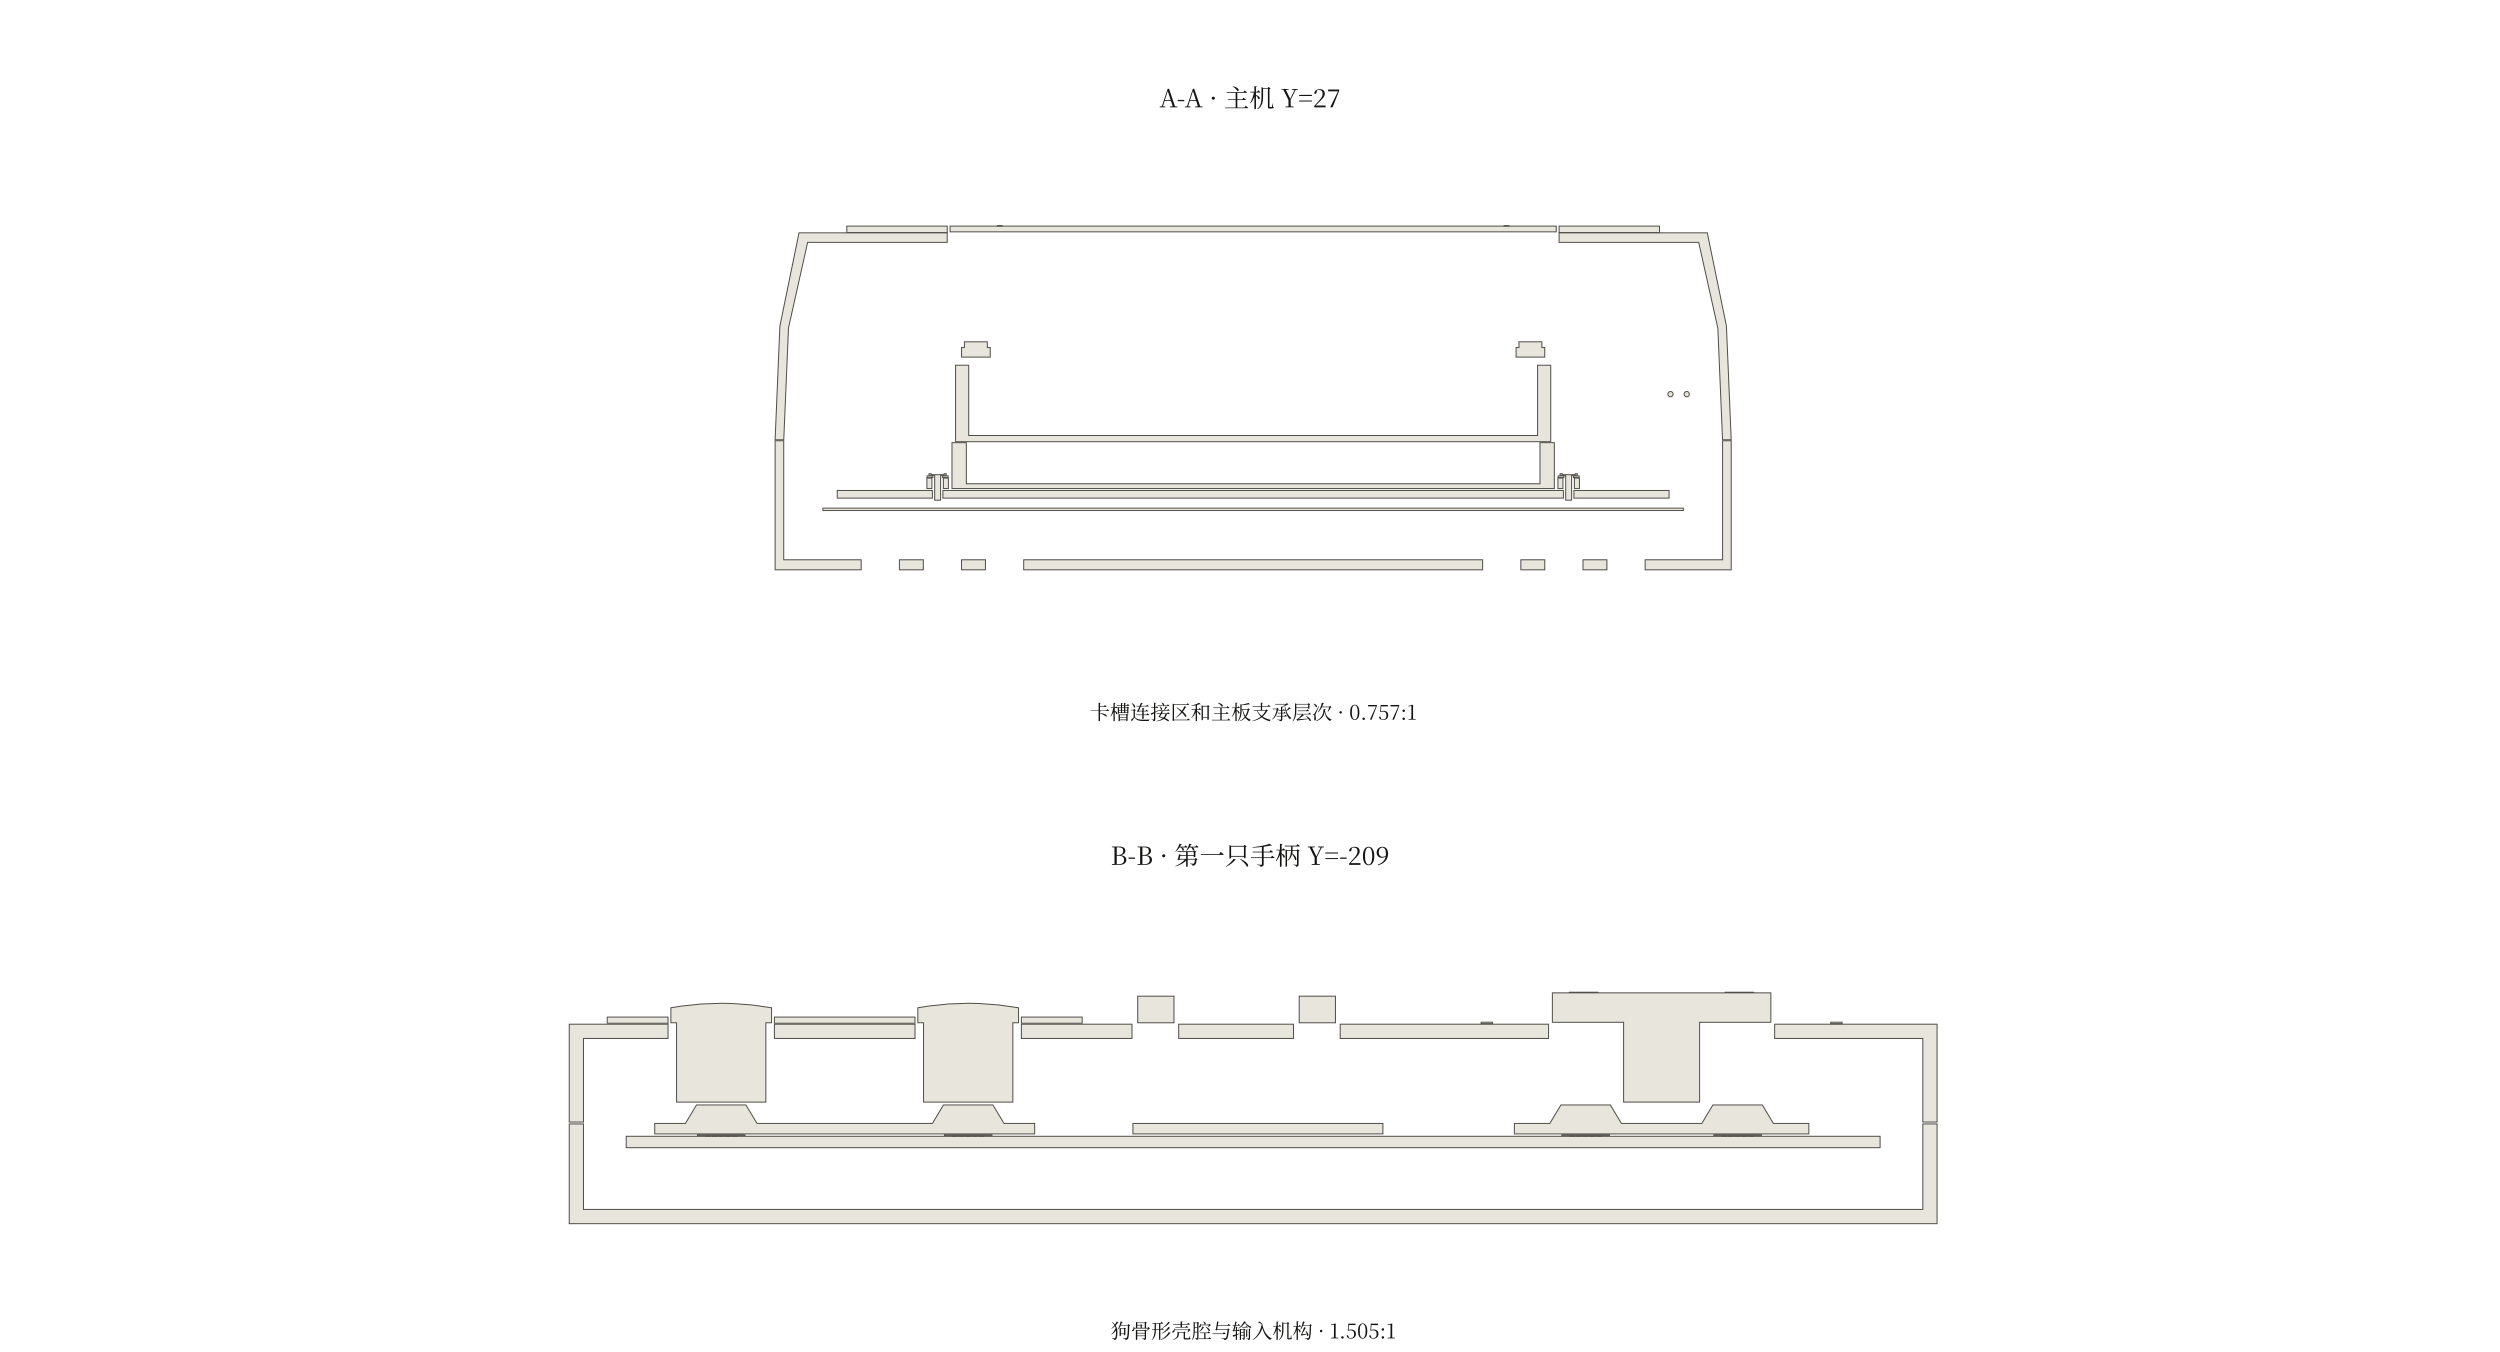
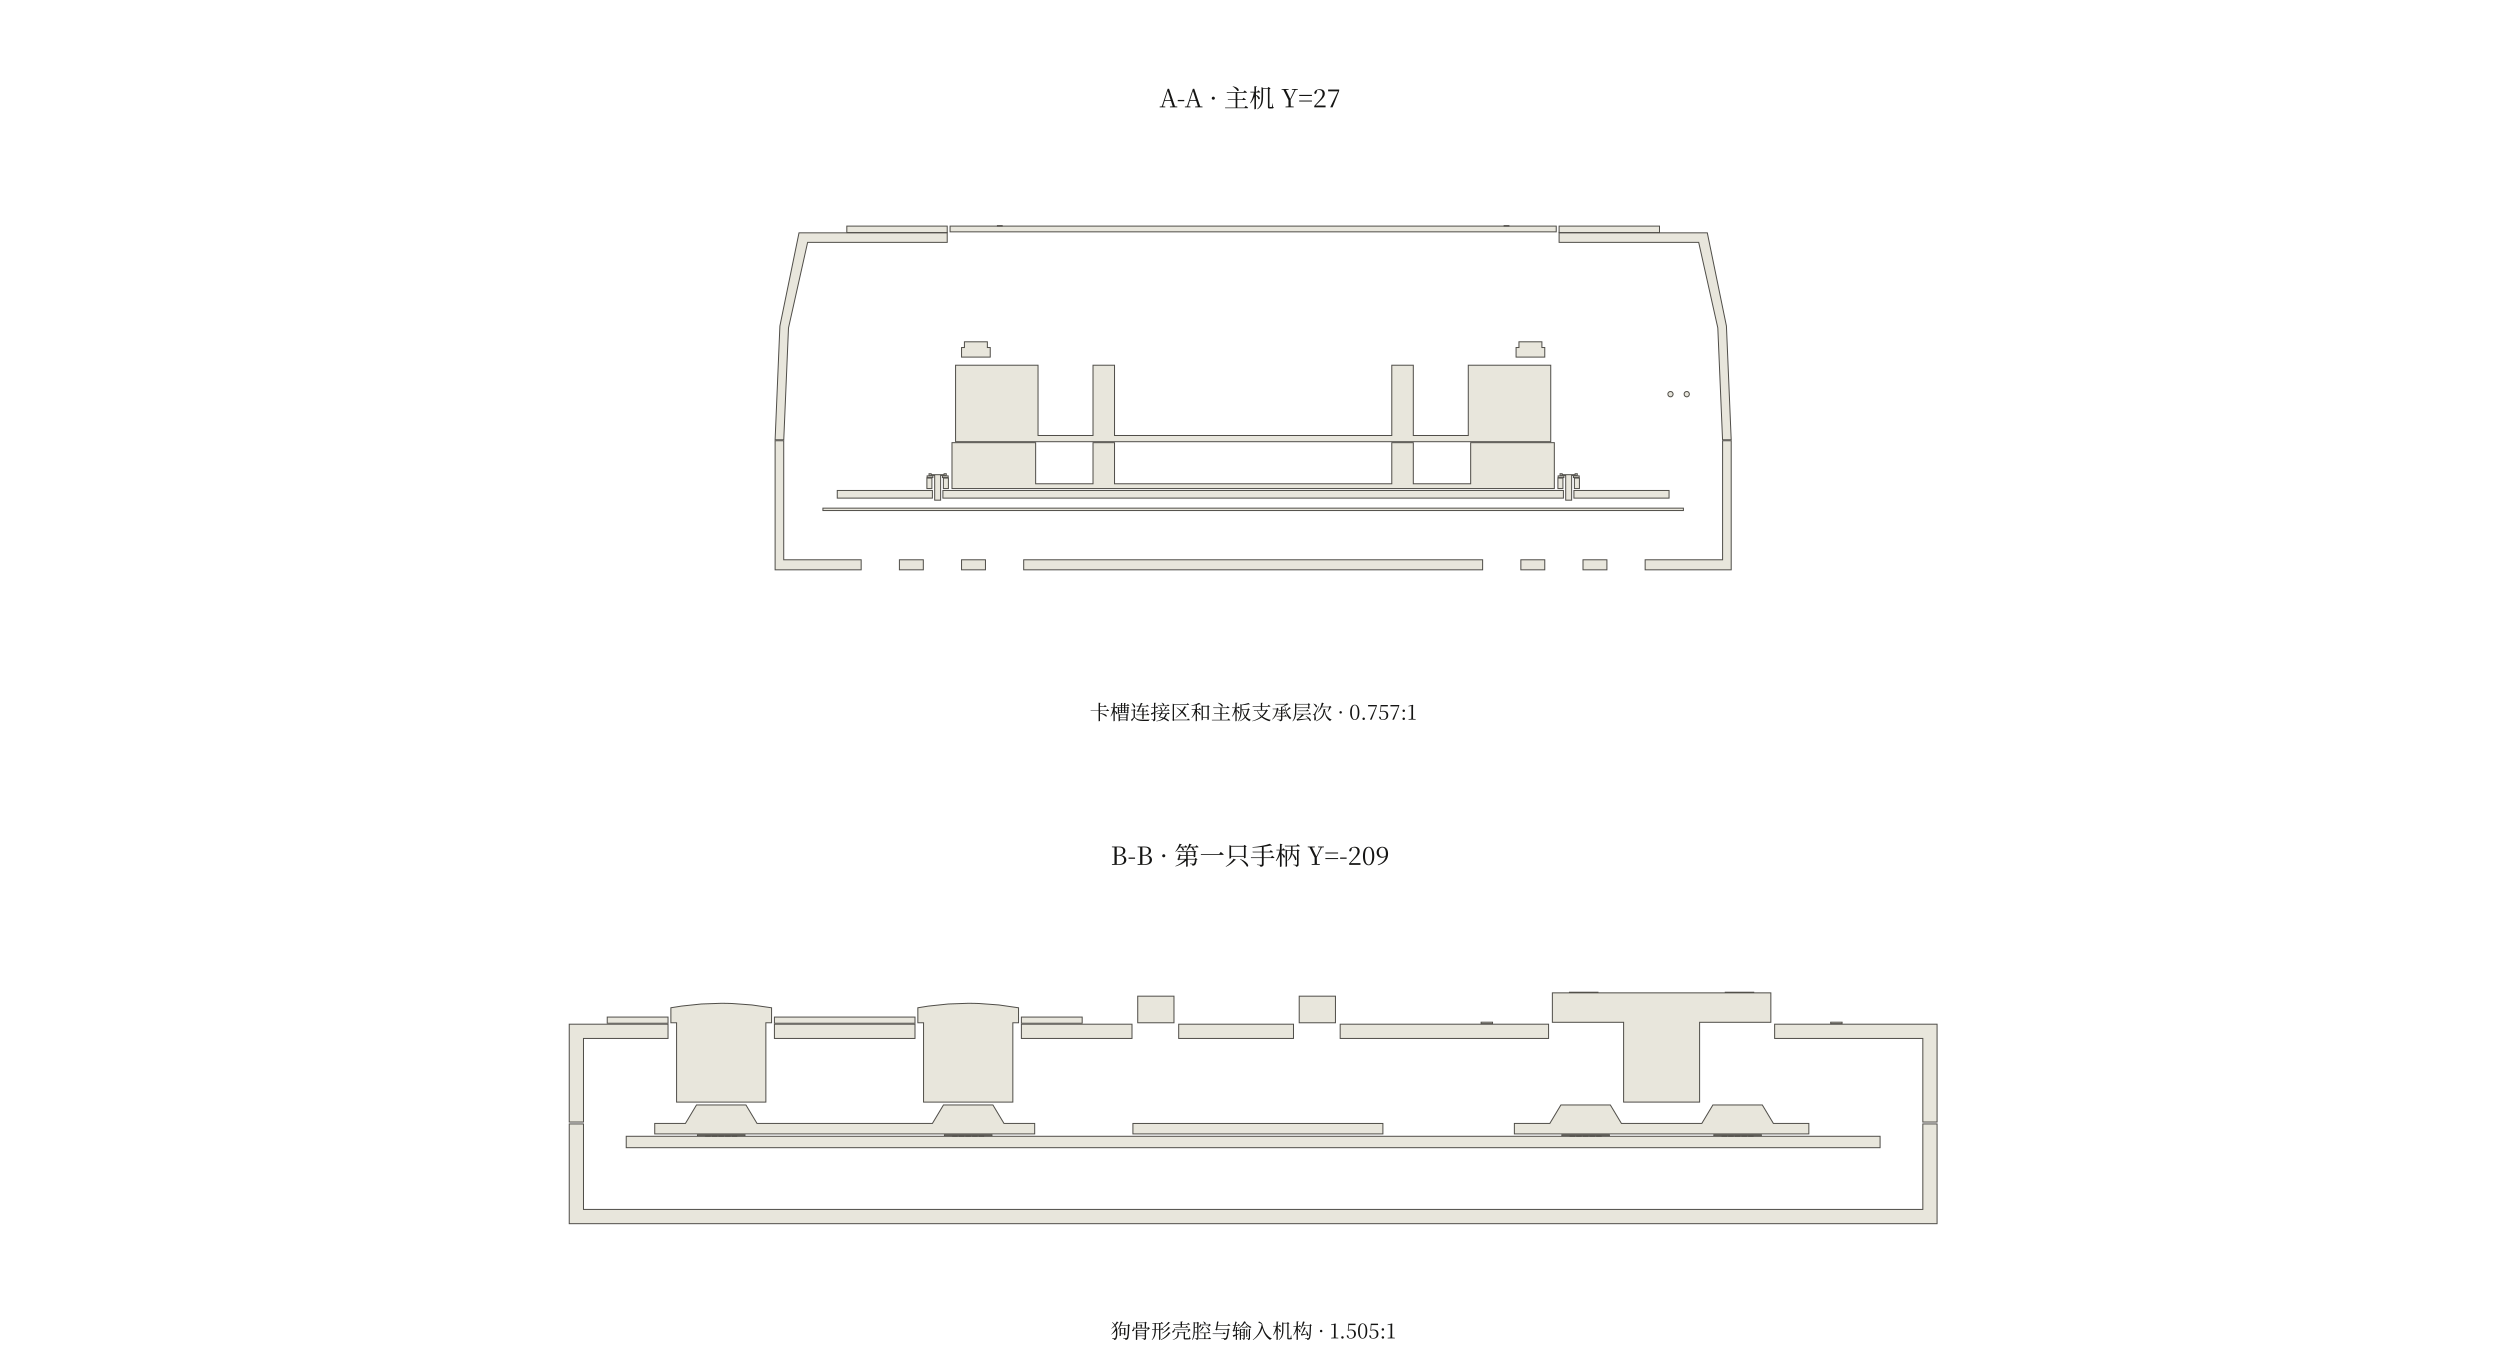
<svg xmlns="http://www.w3.org/2000/svg" width="396mm" height="214mm" viewBox="0 0 396 214">
  <style>text {font-family:TsangerJinKai02, Noto Serif CJK SC, serif;font-weight:400;}</style>
  <text x="198" y="17" font-size="4" text-anchor="middle" fill="#141413">A-A · 主机 Y=27</text>
  <path d="M 162.153 88.67 L 162.153 90.26 L 234.847 90.26 L 234.847 88.67 L 162.153 88.67 Z" fill="#e8e6dc" fill-rule="evenodd" stroke="#504e49" stroke-width=".16" />
  <path d="M 260.592 88.67 L 260.592 90.26 L 274.222 90.26 L 274.222 69.815 L 272.859 69.815 L 272.859 88.67 L 260.592 88.67 Z" fill="#e8e6dc" fill-rule="evenodd" stroke="#504e49" stroke-width=".16" />
  <path d="M 122.778 69.815 L 122.778 90.26 L 136.408 90.26 L 136.408 88.67 L 124.141 88.67 L 124.141 69.815 L 122.778 69.815 Z" fill="#e8e6dc" fill-rule="evenodd" stroke="#504e49" stroke-width=".16" />
  <path d="M 250.748 88.67 L 250.748 90.26 L 254.534 90.26 L 254.534 88.67 L 250.748 88.67 Z" fill="#e8e6dc" fill-rule="evenodd" stroke="#504e49" stroke-width=".16" />
  <path d="M 240.904 88.67 L 240.904 90.26 L 244.691 90.26 L 244.691 88.67 L 240.904 88.67 Z" fill="#e8e6dc" fill-rule="evenodd" stroke="#504e49" stroke-width=".16" />
  <path d="M 152.309 88.67 L 152.309 90.26 L 156.096 90.26 L 156.096 88.67 L 152.309 88.67 Z" fill="#e8e6dc" fill-rule="evenodd" stroke="#504e49" stroke-width=".16" />
  <path d="M 142.466 88.67 L 142.466 90.26 L 146.252 90.26 L 146.252 88.67 L 142.466 88.67 Z" fill="#e8e6dc" fill-rule="evenodd" stroke="#504e49" stroke-width=".16" />
  <path d="M 272.102 51.945 L 272.853 69.664 L 274.222 69.664 L 273.465 51.642 L 272.708 47.95 L 271.951 44.259 L 271.193 40.568 L 270.436 36.876 L 246.962 36.876 L 246.962 38.39 L 269.073 38.39 L 269.83 41.779 L 270.588 45.168 L 271.345 48.556 L 272.102 51.945 Z" fill="#e8e6dc" fill-rule="evenodd" stroke="#504e49" stroke-width=".16" />
  <path d="M 123.535 51.642 L 122.778 69.664 L 124.147 69.664 L 124.898 51.945 L 125.655 48.556 L 126.412 45.168 L 127.17 41.779 L 127.927 38.39 L 150.038 38.39 L 150.038 36.876 L 126.564 36.876 L 125.807 40.568 L 125.049 44.259 L 124.292 47.95 L 123.535 51.642 Z" fill="#e8e6dc" fill-rule="evenodd" stroke="#504e49" stroke-width=".16" />
  <path d="M 246.962 35.816 L 246.962 36.838 L 258.888 36.838 L 262.864 36.838 L 262.864 35.816 L 246.962 35.816 Z" fill="#e8e6dc" fill-rule="evenodd" stroke="#504e49" stroke-width=".16" />
  <path d="M 134.136 35.816 L 134.136 36.838 L 150.038 36.838 L 150.038 35.816 L 134.136 35.816 Z" fill="#e8e6dc" fill-rule="evenodd" stroke="#504e49" stroke-width=".16" />
  <path d="M 150.492 35.816 L 150.492 36.724 L 246.508 36.724 L 246.508 35.816 L 150.492 35.816 Z" fill="#e8e6dc" fill-rule="evenodd" stroke="#504e49" stroke-width=".16" />
  <path d="M 238.254 35.808 L 239.011 35.808 L 239.011 35.74 L 238.254 35.74 L 238.254 35.808 Z" fill="#e8e6dc" fill-rule="evenodd" stroke="#504e49" stroke-width=".16" />
  <path d="M 157.989 35.808 L 158.746 35.808 L 158.746 35.74 L 157.989 35.74 L 157.989 35.808 Z" fill="#e8e6dc" fill-rule="evenodd" stroke="#504e49" stroke-width=".16" />
  <path d="M 149.356 78.902 L 247.644 78.902 L 247.644 77.69 L 149.356 77.69 L 149.356 78.902 Z" fill="#e8e6dc" fill-rule="evenodd" stroke="#504e49" stroke-width=".16" />
  <path d="M 249.31 77.69 L 249.31 78.902 L 264.378 78.902 L 264.378 77.69 L 249.31 77.69 Z" fill="#e8e6dc" fill-rule="evenodd" stroke="#504e49" stroke-width=".16" />
  <path d="M 132.622 78.902 L 147.69 78.902 L 147.69 77.69 L 132.622 77.69 L 132.622 78.902 Z" fill="#e8e6dc" fill-rule="evenodd" stroke="#504e49" stroke-width=".16" />
-   <path d="M 150.795 77.387 L 246.205 77.387 L 246.205 70.118 L 243.933 70.118 L 243.933 76.63 L 153.067 76.63 L 153.067 70.118 L 150.795 70.118 L 150.795 77.387 Z" fill="#e8e6dc" fill-rule="evenodd" stroke="#504e49" stroke-width=".16" />
-   <path d="M 151.363 69.966 L 245.637 69.966 L 245.637 60.88 L 245.637 57.851 L 243.555 57.851 L 243.555 68.982 L 153.445 68.982 L 153.445 57.851 L 151.363 57.851 L 151.363 69.966 Z" fill="#e8e6dc" fill-rule="evenodd" stroke="#504e49" stroke-width=".16" />
+   <path d="M 150.795 77.387 L 246.205 77.387 L 246.205 70.118 L 232.954 70.118 L 232.954 76.63 L 223.867 76.63 L 223.867 70.118 L 220.459 70.118 L 220.459 76.63 L 176.541 76.63 L 176.541 70.118 L 173.133 70.118 L 173.133 76.63 L 164.046 76.63 L 164.046 70.118 L 150.795 70.118 L 150.795 77.387 Z" fill="#e8e6dc" fill-rule="evenodd" stroke="#504e49" stroke-width=".16" />
+   <path d="M 151.363 69.966 L 245.637 69.966 L 245.637 60.88 L 245.637 57.851 L 232.575 57.851 L 232.575 68.982 L 223.867 68.982 L 223.867 57.851 L 220.459 57.851 L 220.459 68.982 L 176.541 68.982 L 176.541 57.851 L 173.133 57.851 L 173.133 68.982 L 164.425 68.982 L 164.425 57.851 L 151.363 57.851 L 151.363 69.966 Z" fill="#e8e6dc" fill-rule="evenodd" stroke="#504e49" stroke-width=".16" />
  <path d="M 249.385 77.387 L 250.18 77.387 L 250.18 75.721 L 249.385 75.721 L 249.385 77.387 Z" fill="#e8e6dc" fill-rule="evenodd" stroke="#504e49" stroke-width=".16" />
  <path d="M 246.773 77.387 L 247.568 77.387 L 247.568 75.721 L 246.773 75.721 L 246.773 77.387 Z" fill="#e8e6dc" fill-rule="evenodd" stroke="#504e49" stroke-width=".16" />
  <path d="M 149.432 77.387 L 150.227 77.387 L 150.227 75.721 L 149.432 75.721 L 149.432 77.387 Z" fill="#e8e6dc" fill-rule="evenodd" stroke="#504e49" stroke-width=".16" />
  <path d="M 146.82 77.387 L 147.615 77.387 L 147.615 75.721 L 146.82 75.721 L 146.82 77.387 Z" fill="#e8e6dc" fill-rule="evenodd" stroke="#504e49" stroke-width=".16" />
  <path d="M 266.767 62.382 L 266.795 62.597 L 266.922 62.77 L 267.114 62.856 L 267.323 62.836 L 267.495 62.714 L 267.588 62.52 L 267.576 62.304 L 267.462 62.121 L 267.276 62.02 L 267.067 62.025 L 266.886 62.133 L 266.806 62.247 L 266.767 62.382 Z" fill="#e8e6dc" fill-rule="evenodd" stroke="#504e49" stroke-width=".16" />
  <path d="M 264.192 62.382 L 264.22 62.597 L 264.347 62.77 L 264.54 62.856 L 264.748 62.836 L 264.921 62.714 L 265.014 62.52 L 265.002 62.304 L 264.888 62.121 L 264.702 62.02 L 264.492 62.025 L 264.311 62.133 L 264.232 62.247 L 264.192 62.382 Z" fill="#e8e6dc" fill-rule="evenodd" stroke="#504e49" stroke-width=".16" />
  <path d="M 152.764 54.141 L 152.764 55.049 L 152.309 55.049 L 152.309 56.564 L 156.853 56.564 L 156.853 55.049 L 156.398 55.049 L 156.398 54.141 L 152.764 54.141 Z" fill="#e8e6dc" fill-rule="evenodd" stroke="#504e49" stroke-width=".16" />
  <path d="M 240.602 54.141 L 240.602 55.049 L 240.147 55.049 L 240.147 56.564 L 244.691 56.564 L 244.691 55.049 L 244.236 55.049 L 244.236 54.141 L 240.602 54.141 Z" fill="#e8e6dc" fill-rule="evenodd" stroke="#504e49" stroke-width=".16" />
  <path d="M 266.65 80.492 L 130.35 80.492 L 130.35 80.87 L 266.65 80.87 L 266.65 80.492 Z" fill="#e8e6dc" fill-rule="evenodd" stroke="#504e49" stroke-width=".16" />
  <path d="M 246.811 75.381 L 246.811 75.646 L 247.719 75.646 L 247.719 75.381 L 246.811 75.381 Z" fill="#e8e6dc" fill-rule="evenodd" stroke="#504e49" stroke-width=".16" />
  <path d="M 249.234 75.646 L 250.143 75.646 L 250.143 75.381 L 249.234 75.381 L 249.234 75.646 Z" fill="#e8e6dc" fill-rule="evenodd" stroke="#504e49" stroke-width=".16" />
  <path d="M 146.857 75.381 L 146.857 75.646 L 147.766 75.646 L 147.766 75.381 L 146.857 75.381 Z" fill="#e8e6dc" fill-rule="evenodd" stroke="#504e49" stroke-width=".16" />
  <path d="M 149.281 75.646 L 150.189 75.646 L 150.189 75.381 L 149.281 75.381 L 149.281 75.646 Z" fill="#e8e6dc" fill-rule="evenodd" stroke="#504e49" stroke-width=".16" />
  <path d="M 249.84 75.305 L 249.84 75.04 L 249.499 75.04 L 249.499 75.191 L 248.583 75.191 L 248.371 75.191 L 247.454 75.191 L 247.454 75.04 L 247.114 75.04 L 247.114 75.305 L 248.007 75.305 L 248.007 79.227 L 248.946 79.227 L 248.946 75.305 L 249.84 75.305 Z" fill="#e8e6dc" fill-rule="evenodd" stroke="#504e49" stroke-width=".16" />
  <path d="M 149.886 75.305 L 149.886 75.04 L 149.546 75.04 L 149.546 75.191 L 148.629 75.191 L 148.417 75.191 L 147.501 75.191 L 147.501 75.04 L 147.16 75.04 L 147.16 75.305 L 148.054 75.305 L 148.054 79.227 L 148.993 79.227 L 148.993 75.305 L 149.886 75.305 Z" fill="#e8e6dc" fill-rule="evenodd" stroke="#504e49" stroke-width=".16" />
  <text x="198.5" y="114" font-size="3.2" text-anchor="middle" fill="#141413">卡槽连接区和主板支承层次 · 0.757:1</text>
  <text x="198" y="137" font-size="4" text-anchor="middle" fill="#141413">B-B · 第一只手柄 Y=-209</text>
  <path d="M 90.168 178.032 L 90.168 193.83 L 306.832 193.83 L 306.832 178.032 L 304.576 178.032 L 304.576 191.573 L 92.424 191.573 L 92.424 178.032 L 90.168 178.032 Z" fill="#e8e6dc" fill-rule="evenodd" stroke="#504e49" stroke-width=".16" />
  <path d="M 245.294 162.233 L 212.284 162.233 L 212.284 163.926 L 212.284 164.49 L 245.294 164.49 L 245.294 162.233 Z" fill="#e8e6dc" fill-rule="evenodd" stroke="#504e49" stroke-width=".16" />
  <path d="M 304.576 164.49 L 304.576 177.731 L 306.832 177.731 L 306.832 162.233 L 281.103 162.233 L 281.103 164.49 L 304.576 164.49 Z" fill="#e8e6dc" fill-rule="evenodd" stroke="#504e49" stroke-width=".16" />
  <path d="M 122.667 164.49 L 144.936 164.49 L 144.936 162.233 L 122.667 162.233 L 122.667 164.49 Z" fill="#e8e6dc" fill-rule="evenodd" stroke="#504e49" stroke-width=".16" />
  <path d="M 92.424 164.49 L 105.816 164.49 L 105.816 162.233 L 90.168 162.233 L 90.168 177.731 L 92.424 177.731 L 92.424 164.49 Z" fill="#e8e6dc" fill-rule="evenodd" stroke="#504e49" stroke-width=".16" />
  <path d="M 204.887 162.233 L 186.706 162.233 L 186.706 164.49 L 204.887 164.49 L 204.887 162.233 Z" fill="#e8e6dc" fill-rule="evenodd" stroke="#504e49" stroke-width=".16" />
  <path d="M 179.308 162.233 L 161.787 162.233 L 161.787 164.49 L 179.308 164.49 L 179.308 162.233 Z" fill="#e8e6dc" fill-rule="evenodd" stroke="#504e49" stroke-width=".16" />
  <path d="M 122.667 162.083 L 144.936 162.083 L 144.936 161.105 L 122.667 161.105 L 122.667 162.083 Z" fill="#e8e6dc" fill-rule="evenodd" stroke="#504e49" stroke-width=".16" />
  <path d="M 96.186 161.105 L 96.186 162.083 L 105.816 162.083 L 105.816 161.105 L 96.186 161.105 Z" fill="#e8e6dc" fill-rule="evenodd" stroke="#504e49" stroke-width=".16" />
  <path d="M 161.787 162.083 L 171.417 162.083 L 171.417 161.105 L 161.787 161.105 L 161.787 162.083 Z" fill="#e8e6dc" fill-rule="evenodd" stroke="#504e49" stroke-width=".16" />
  <path d="M 234.611 161.917 L 234.611 162.143 L 236.416 162.143 L 236.416 161.917 L 234.611 161.917 Z" fill="#e8e6dc" fill-rule="evenodd" stroke="#504e49" stroke-width=".16" />
  <path d="M 289.981 162.143 L 291.786 162.143 L 291.786 161.917 L 289.981 161.917 L 289.981 162.143 Z" fill="#e8e6dc" fill-rule="evenodd" stroke="#504e49" stroke-width=".16" />
  <path d="M 114.241 158.923 L 111.101 159.032 L 107.976 159.36 L 106.346 159.619 L 106.267 159.633 L 106.267 162.007 L 107.17 162.007 L 107.17 174.571 L 121.313 174.571 L 121.313 162.007 L 122.216 162.007 L 122.216 159.633 L 119.105 159.186 L 115.971 158.956 L 115.107 158.931 L 114.241 158.923 Z" fill="#e8e6dc" fill-rule="evenodd" stroke="#504e49" stroke-width=".16" />
  <path d="M 153.361 158.923 L 150.221 159.032 L 147.096 159.36 L 145.466 159.619 L 145.387 159.633 L 145.387 162.007 L 146.29 162.007 L 146.29 174.571 L 160.433 174.571 L 160.433 162.007 L 161.336 162.007 L 161.336 159.633 L 158.226 159.186 L 155.092 158.956 L 154.227 158.931 L 153.361 158.923 Z" fill="#e8e6dc" fill-rule="evenodd" stroke="#504e49" stroke-width=".16" />
  <path d="M 257.18 161.932 L 257.18 174.571 L 269.217 174.571 L 269.217 161.932 L 280.502 161.932 L 280.502 157.268 L 245.895 157.268 L 245.895 161.932 L 257.18 161.932 Z" fill="#e8e6dc" fill-rule="evenodd" stroke="#504e49" stroke-width=".16" />
  <path d="M 248.604 157.17 L 248.604 157.208 L 253.118 157.208 L 253.118 157.17 L 248.604 157.17 Z" fill="#e8e6dc" fill-rule="evenodd" stroke="#504e49" stroke-width=".16" />
  <path d="M 273.279 157.208 L 277.793 157.208 L 277.793 157.17 L 273.279 157.17 L 273.279 157.208 Z" fill="#e8e6dc" fill-rule="evenodd" stroke="#504e49" stroke-width=".16" />
  <path d="M 211.536 157.794 L 205.795 157.794 L 205.795 162.007 L 211.536 162.007 L 211.536 157.794 Z" fill="#e8e6dc" fill-rule="evenodd" stroke="#504e49" stroke-width=".16" />
  <path d="M 185.957 157.794 L 180.217 157.794 L 180.217 160.954 L 180.217 162.007 L 185.957 162.007 L 185.957 157.794 Z" fill="#e8e6dc" fill-rule="evenodd" stroke="#504e49" stroke-width=".16" />
  <path d="M 239.877 177.956 L 239.877 179.611 L 286.52 179.611 L 286.52 177.956 L 280.908 177.956 L 279.147 175.022 L 271.323 175.022 L 269.563 177.956 L 256.834 177.956 L 255.074 175.022 L 247.25 175.022 L 245.489 177.956 L 239.877 177.956 Z" fill="#e8e6dc" fill-rule="evenodd" stroke="#504e49" stroke-width=".16" />
  <path d="M 247.4 179.732 L 247.4 179.912 L 254.923 179.912 L 254.923 179.732 L 247.4 179.732 Z" fill="#e8e6dc" fill-rule="evenodd" stroke="#504e49" stroke-width=".16" />
  <path d="M 271.474 179.732 L 271.474 179.912 L 278.997 179.912 L 278.997 179.732 L 271.474 179.732 Z" fill="#e8e6dc" fill-rule="evenodd" stroke="#504e49" stroke-width=".16" />
  <path d="M 103.709 177.956 L 103.709 179.611 L 163.894 179.611 L 163.894 177.956 L 159.034 177.956 L 157.273 175.022 L 149.449 175.022 L 147.689 177.956 L 119.914 177.956 L 118.153 175.022 L 110.329 175.022 L 108.569 177.956 L 103.709 177.956 Z" fill="#e8e6dc" fill-rule="evenodd" stroke="#504e49" stroke-width=".16" />
  <path d="M 110.48 179.732 L 110.48 179.912 L 118.003 179.912 L 118.003 179.732 L 110.48 179.732 Z" fill="#e8e6dc" fill-rule="evenodd" stroke="#504e49" stroke-width=".16" />
  <path d="M 149.6 179.732 L 149.6 179.912 L 157.123 179.912 L 157.123 179.732 L 149.6 179.732 Z" fill="#e8e6dc" fill-rule="evenodd" stroke="#504e49" stroke-width=".16" />
  <path d="M 219.051 177.956 L 179.454 177.956 L 179.454 179.611 L 219.051 179.611 L 219.051 177.956 Z" fill="#e8e6dc" fill-rule="evenodd" stroke="#504e49" stroke-width=".16" />
  <path d="M 99.195 179.988 L 99.195 181.793 L 297.805 181.793 L 297.805 179.988 L 99.195 179.988 Z" fill="#e8e6dc" fill-rule="evenodd" stroke="#504e49" stroke-width=".16" />
  <path d="M 252.93 179.98 L 253.607 179.98 L 253.607 179.957 L 252.93 179.957 L 252.93 179.98 Z" fill="#e8e6dc" fill-rule="evenodd" stroke="#504e49" stroke-width=".16" />
  <path d="M 251.876 179.98 L 252.553 179.98 L 252.553 179.957 L 251.876 179.957 L 251.876 179.98 Z" fill="#e8e6dc" fill-rule="evenodd" stroke="#504e49" stroke-width=".16" />
  <path d="M 250.823 179.98 L 251.5 179.98 L 251.5 179.957 L 250.823 179.957 L 250.823 179.98 Z" fill="#e8e6dc" fill-rule="evenodd" stroke="#504e49" stroke-width=".16" />
  <path d="M 249.77 179.98 L 250.447 179.98 L 250.447 179.957 L 249.77 179.957 L 249.77 179.98 Z" fill="#e8e6dc" fill-rule="evenodd" stroke="#504e49" stroke-width=".16" />
  <path d="M 248.717 179.98 L 249.394 179.98 L 249.394 179.957 L 248.717 179.957 L 248.717 179.98 Z" fill="#e8e6dc" fill-rule="evenodd" stroke="#504e49" stroke-width=".16" />
  <path d="M 277.003 179.98 L 277.68 179.98 L 277.68 179.957 L 277.003 179.957 L 277.003 179.98 Z" fill="#e8e6dc" fill-rule="evenodd" stroke="#504e49" stroke-width=".16" />
  <path d="M 275.95 179.98 L 276.627 179.98 L 276.627 179.957 L 275.95 179.957 L 275.95 179.98 Z" fill="#e8e6dc" fill-rule="evenodd" stroke="#504e49" stroke-width=".16" />
  <path d="M 274.897 179.98 L 275.574 179.98 L 275.574 179.957 L 274.897 179.957 L 274.897 179.98 Z" fill="#e8e6dc" fill-rule="evenodd" stroke="#504e49" stroke-width=".16" />
  <path d="M 273.844 179.98 L 274.521 179.98 L 274.521 179.957 L 273.844 179.957 L 273.844 179.98 Z" fill="#e8e6dc" fill-rule="evenodd" stroke="#504e49" stroke-width=".16" />
  <path d="M 272.79 179.98 L 273.468 179.98 L 273.468 179.957 L 272.79 179.957 L 272.79 179.98 Z" fill="#e8e6dc" fill-rule="evenodd" stroke="#504e49" stroke-width=".16" />
  <path d="M 116.009 179.98 L 116.686 179.98 L 116.686 179.957 L 116.009 179.957 L 116.009 179.98 Z" fill="#e8e6dc" fill-rule="evenodd" stroke="#504e49" stroke-width=".16" />
  <path d="M 114.956 179.98 L 115.633 179.98 L 115.633 179.957 L 114.956 179.957 L 114.956 179.98 Z" fill="#e8e6dc" fill-rule="evenodd" stroke="#504e49" stroke-width=".16" />
  <path d="M 113.903 179.98 L 114.58 179.98 L 114.58 179.957 L 113.903 179.957 L 113.903 179.98 Z" fill="#e8e6dc" fill-rule="evenodd" stroke="#504e49" stroke-width=".16" />
  <path d="M 112.85 179.98 L 113.527 179.98 L 113.527 179.957 L 112.85 179.957 L 112.85 179.98 Z" fill="#e8e6dc" fill-rule="evenodd" stroke="#504e49" stroke-width=".16" />
  <path d="M 111.796 179.98 L 112.474 179.98 L 112.474 179.957 L 111.796 179.957 L 111.796 179.98 Z" fill="#e8e6dc" fill-rule="evenodd" stroke="#504e49" stroke-width=".16" />
  <path d="M 155.129 179.98 L 155.806 179.98 L 155.806 179.957 L 155.129 179.957 L 155.129 179.98 Z" fill="#e8e6dc" fill-rule="evenodd" stroke="#504e49" stroke-width=".16" />
  <path d="M 154.076 179.98 L 154.753 179.98 L 154.753 179.957 L 154.076 179.957 L 154.076 179.98 Z" fill="#e8e6dc" fill-rule="evenodd" stroke="#504e49" stroke-width=".16" />
  <path d="M 153.023 179.98 L 153.7 179.98 L 153.7 179.957 L 153.023 179.957 L 153.023 179.98 Z" fill="#e8e6dc" fill-rule="evenodd" stroke="#504e49" stroke-width=".16" />
  <path d="M 151.97 179.98 L 152.647 179.98 L 152.647 179.957 L 151.97 179.957 L 151.97 179.98 Z" fill="#e8e6dc" fill-rule="evenodd" stroke="#504e49" stroke-width=".16" />
  <path d="M 150.916 179.98 L 151.594 179.98 L 151.594 179.957 L 150.916 179.957 L 150.916 179.98 Z" fill="#e8e6dc" fill-rule="evenodd" stroke="#504e49" stroke-width=".16" />
  <text x="198.5" y="212" font-size="3.2" text-anchor="middle" fill="#141413">狗骨形壳腔与输入机构 · 1.505:1</text>
</svg>
